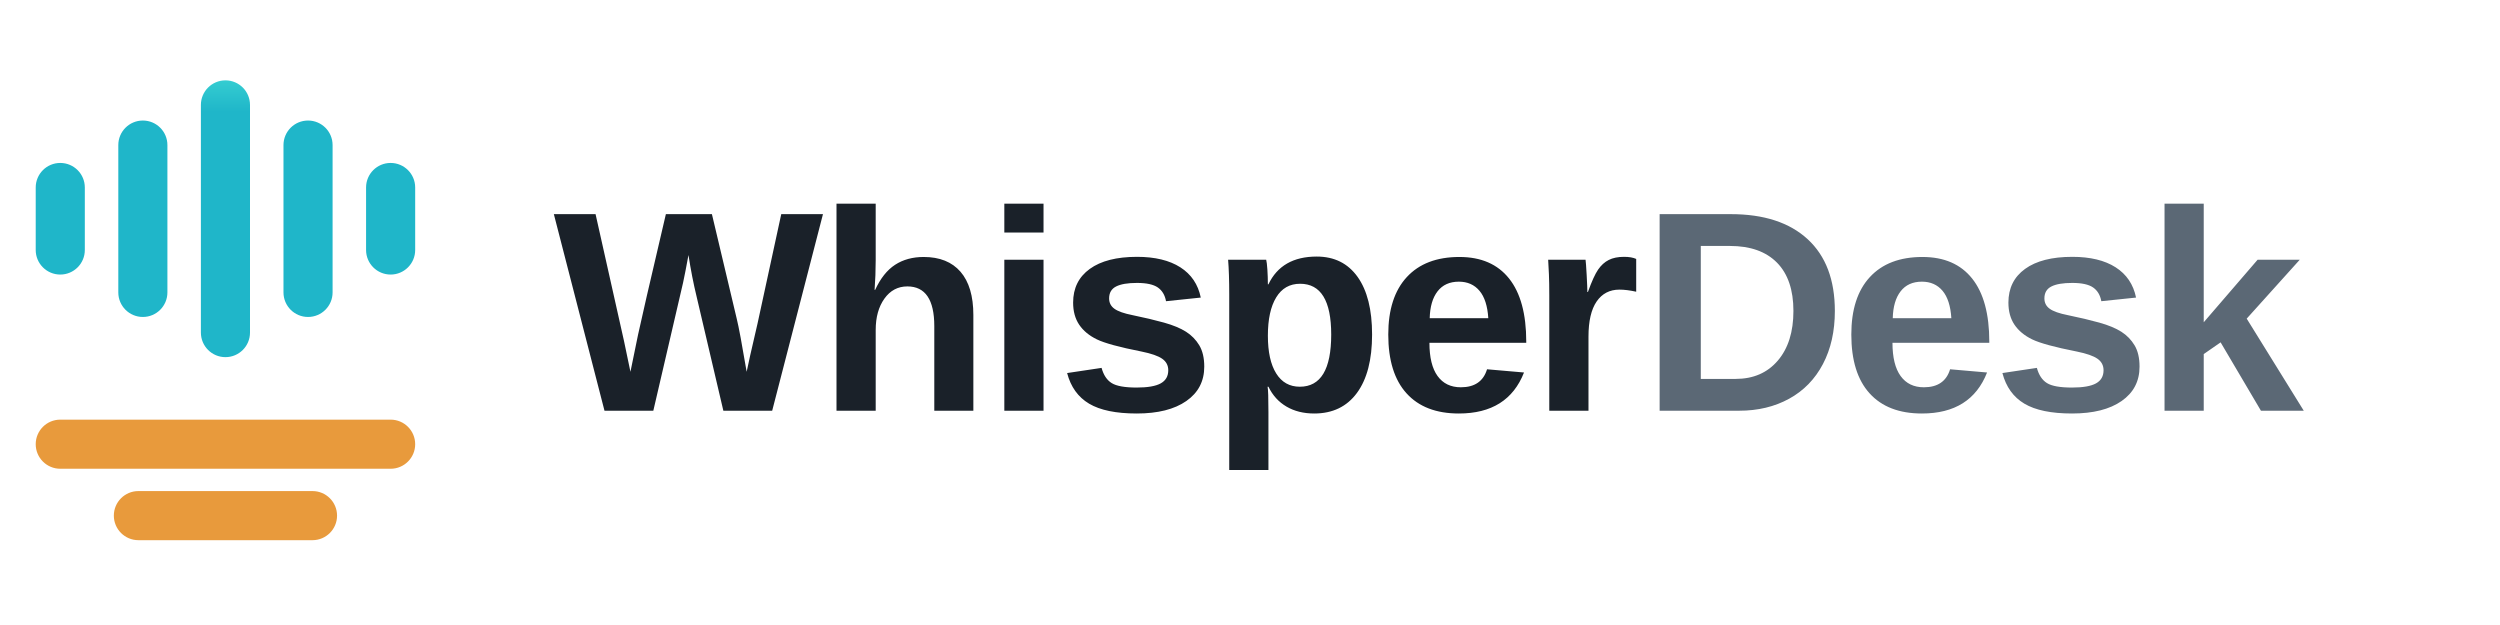
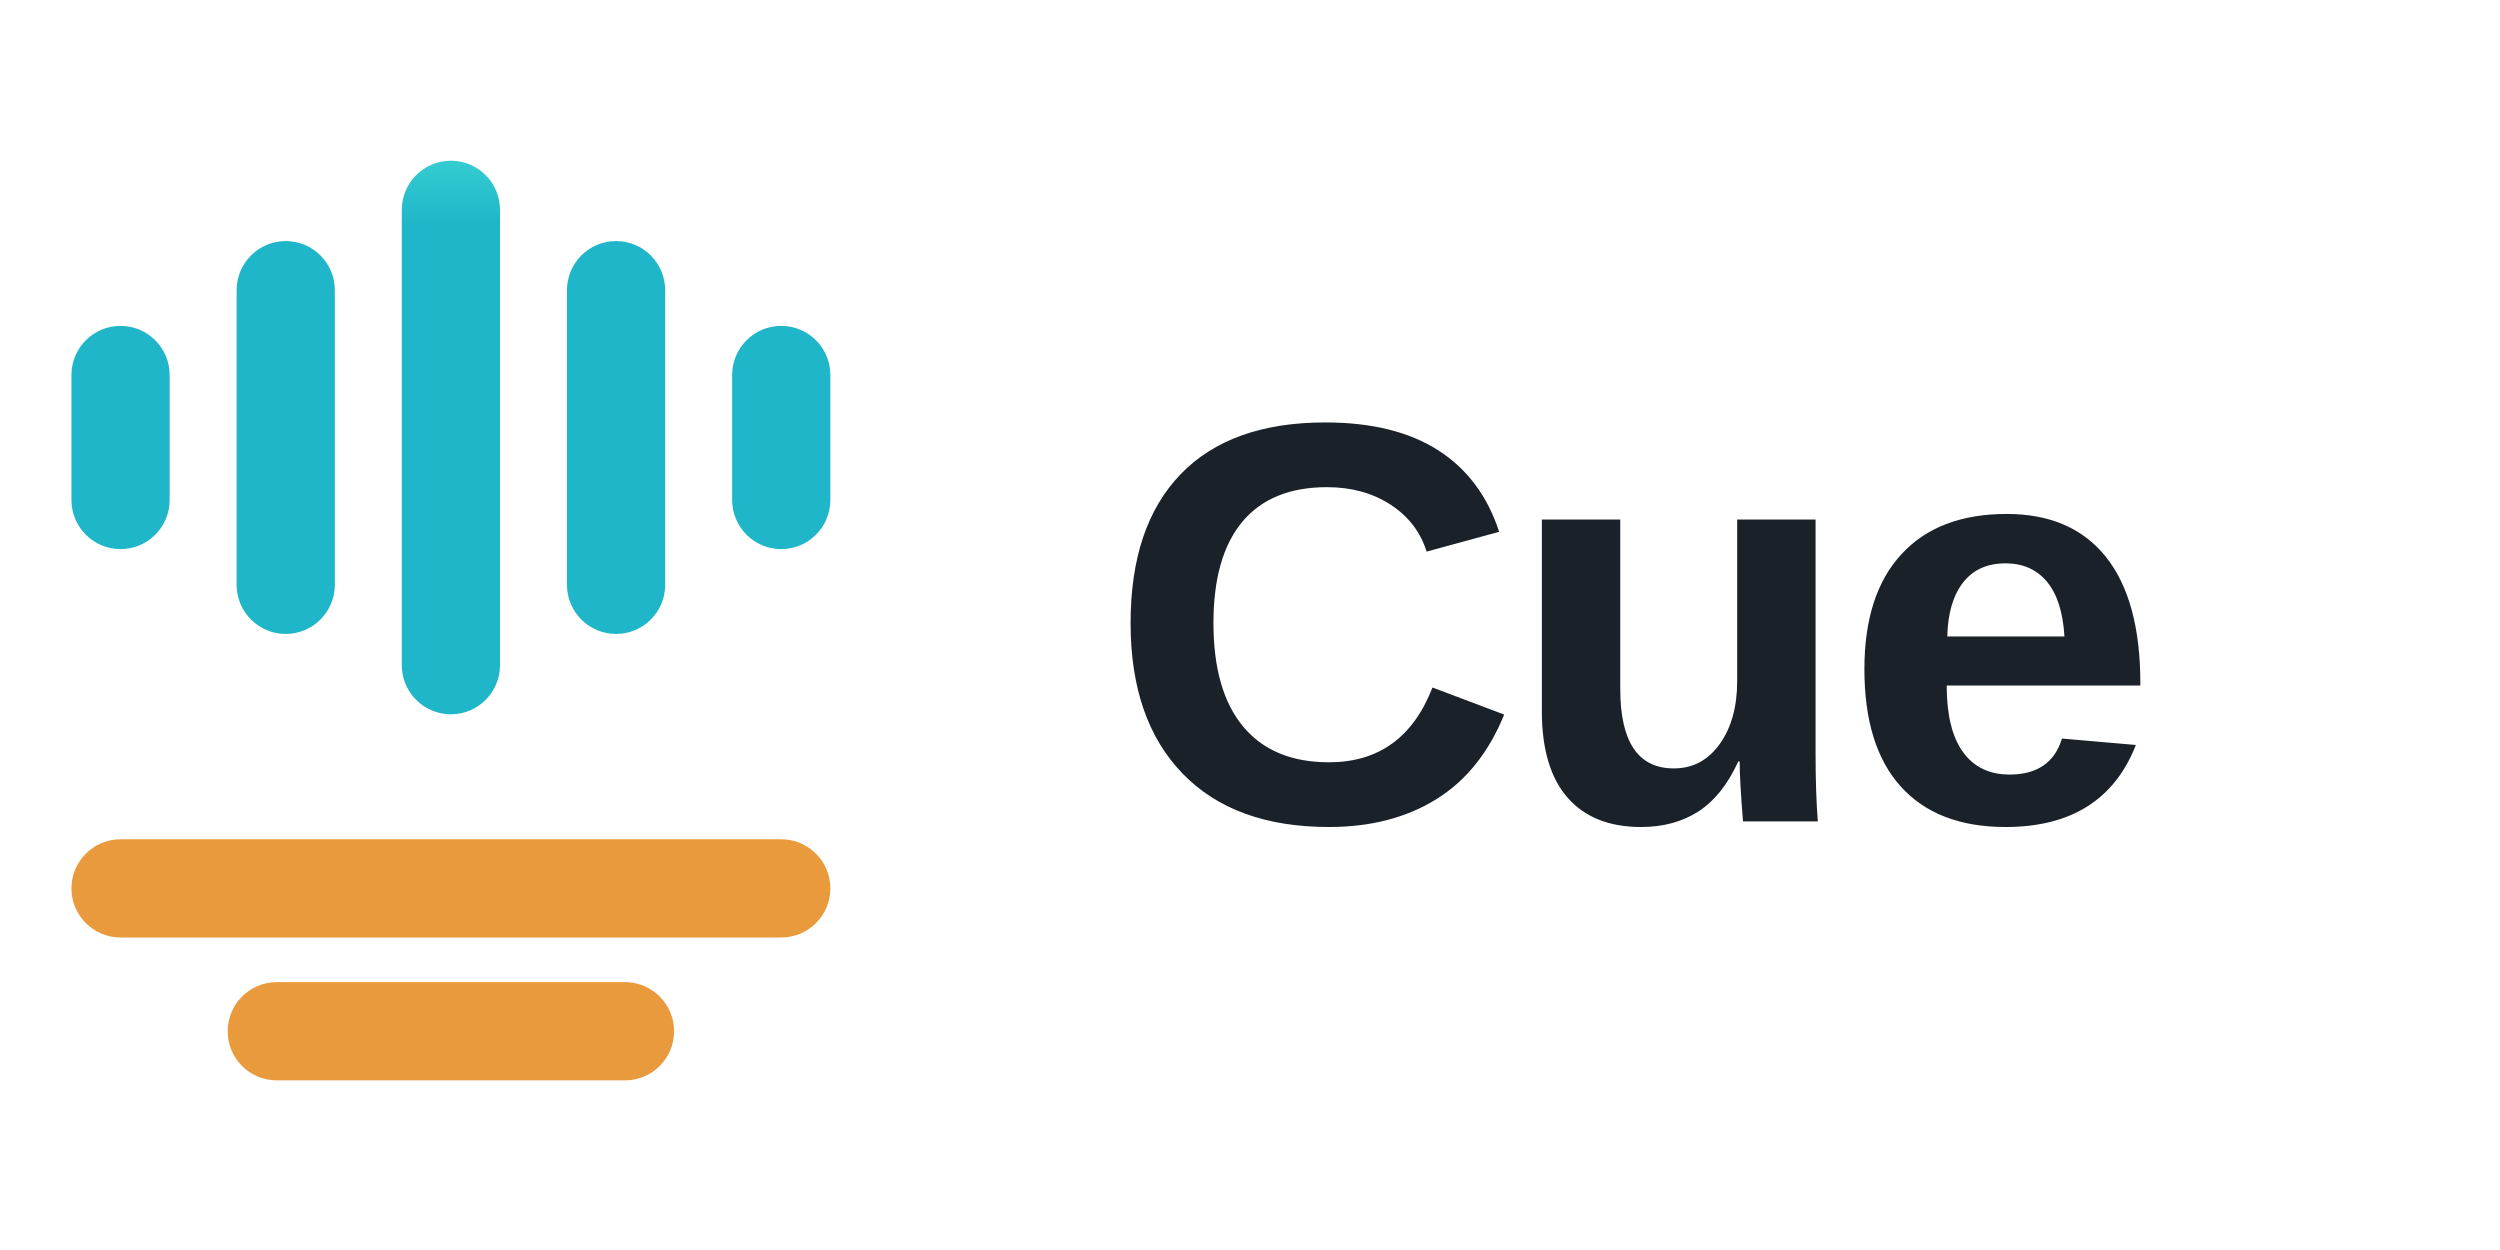
- <svg xmlns="http://www.w3.org/2000/svg" viewBox="0 0 560 140" role="img" aria-label="WhisperDesk">
+ <svg xmlns="http://www.w3.org/2000/svg" viewBox="0 0 280 140" role="img" aria-label="Cue">
  <defs>
-     <linearGradient id="wmWave" x1="0" y1="18" x2="0" y2="80" gradientUnits="userSpaceOnUse">
+     <linearGradient id="cwWave" x1="0" y1="18" x2="0" y2="80" gradientUnits="userSpaceOnUse">
      <stop offset="0" stop-color="#4FE8DB" />
      <stop offset="1" stop-color="#1FB6C9" />
    </linearGradient>
-     <linearGradient id="wmText" x1="8" y1="94" x2="93" y2="122" gradientUnits="userSpaceOnUse">
+     <linearGradient id="cwText" x1="8" y1="94" x2="93" y2="122" gradientUnits="userSpaceOnUse">
      <stop offset="0" stop-color="#F6C069" />
      <stop offset="1" stop-color="#E89A3C" />
    </linearGradient>
  </defs>
  <g transform="translate(-13.5 5) scale(0.25)">
-     <rect x="86" y="126" width="44" height="100" rx="22" fill="url(#wmWave)" />
-     <rect x="160" y="88" width="44" height="176" rx="22" fill="url(#wmWave)" />
-     <rect x="234" y="52" width="44" height="248" rx="22" fill="url(#wmWave)" />
-     <rect x="308" y="88" width="44" height="176" rx="22" fill="url(#wmWave)" />
-     <rect x="382" y="126" width="44" height="100" rx="22" fill="url(#wmWave)" />
-     <rect x="86" y="356" width="340" height="44" rx="22" fill="url(#wmText)" />
-     <rect x="156" y="420" width="200" height="44" rx="22" fill="url(#wmText)" />
+     <rect x="86" y="126" width="44" height="100" rx="22" fill="url(#cwWave)" />
+     <rect x="160" y="88" width="44" height="176" rx="22" fill="url(#cwWave)" />
+     <rect x="234" y="52" width="44" height="248" rx="22" fill="url(#cwWave)" />
+     <rect x="308" y="88" width="44" height="176" rx="22" fill="url(#cwWave)" />
+     <rect x="382" y="126" width="44" height="100" rx="22" fill="url(#cwWave)" />
+     <rect x="86" y="356" width="340" height="44" rx="22" fill="url(#cwText)" />
+     <rect x="156" y="420" width="200" height="44" rx="22" fill="url(#cwText)" />
  </g>
-   <text x="124" y="92" font-family="-apple-system, BlinkMacSystemFont, 'Segoe UI', 'Helvetica Neue', Arial, sans-serif" font-size="64" font-weight="700" letter-spacing="-1.5" fill="#1A2129">Whisper<tspan fill="#5B6875">Desk</tspan>
-   </text>
+   <text x="124" y="92" font-family="-apple-system, BlinkMacSystemFont, 'Segoe UI', 'Helvetica Neue', Arial, sans-serif" font-size="64" font-weight="700" letter-spacing="-1.5" fill="#1A2129">Cue</text>
</svg>
